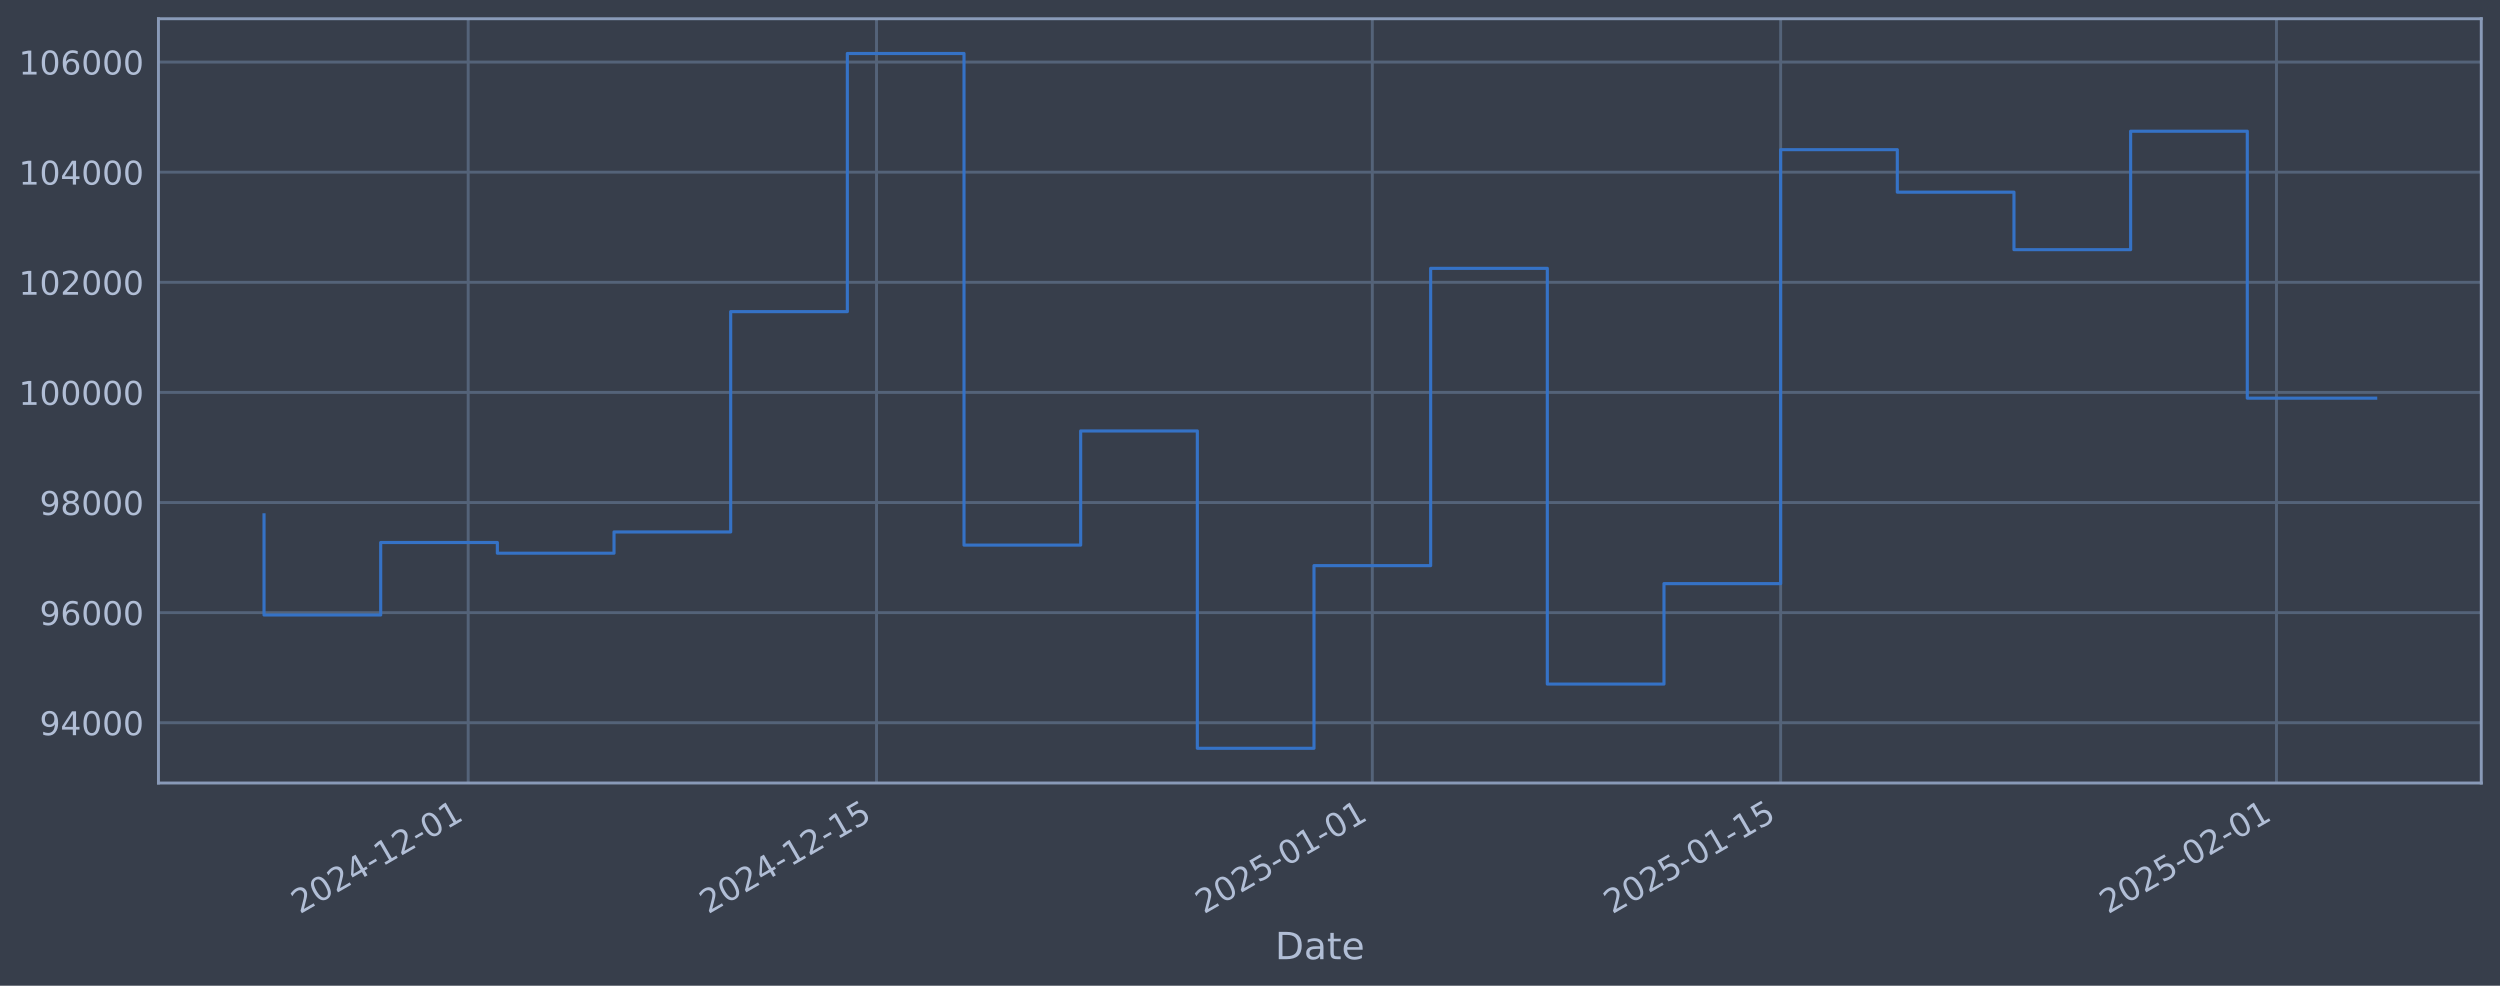
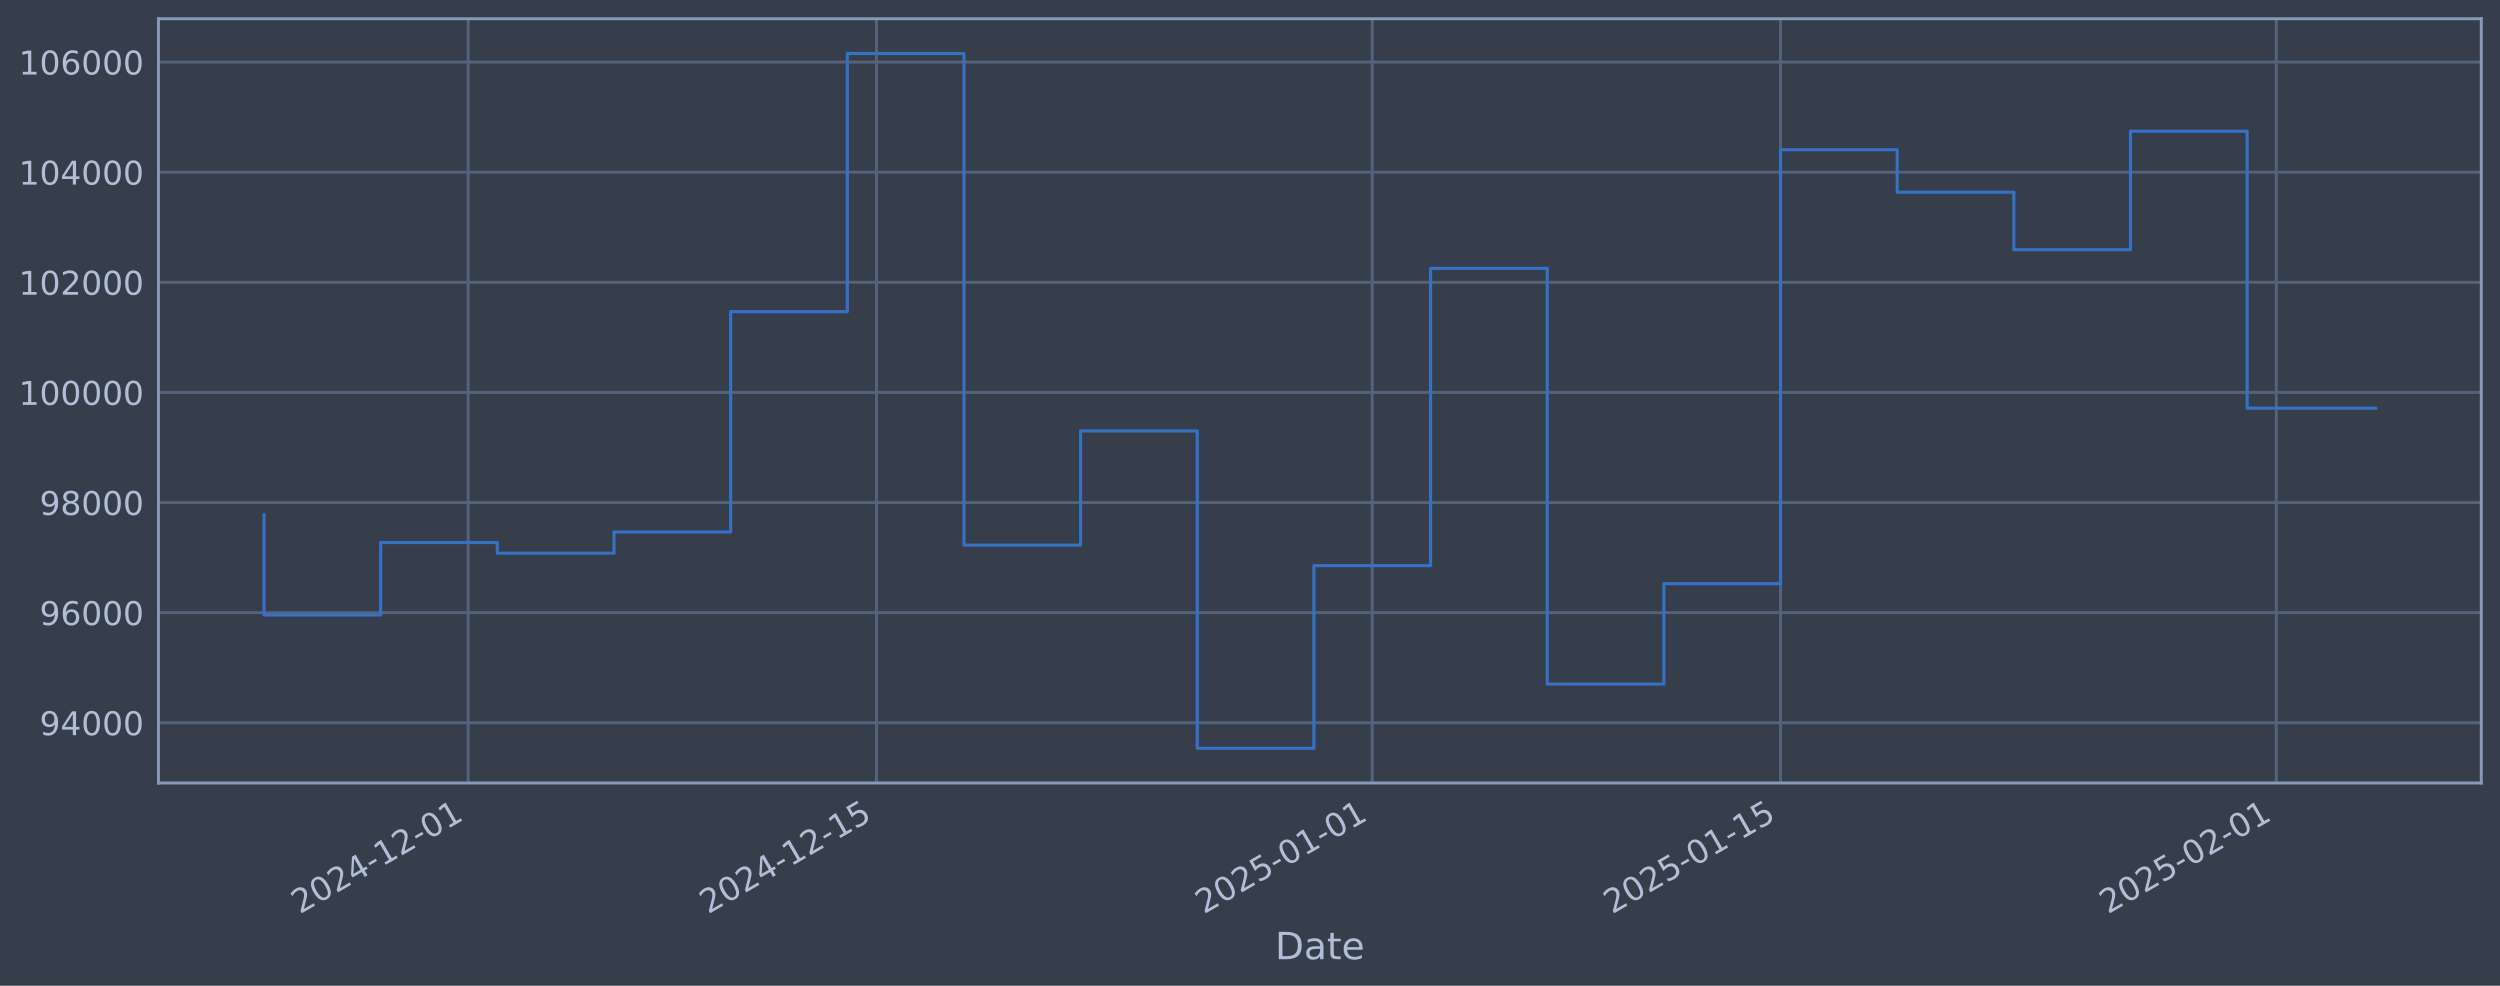
<svg xmlns="http://www.w3.org/2000/svg" xmlns:xlink="http://www.w3.org/1999/xlink" width="960.9pt" height="378.87pt" viewBox="0 0 960.9 378.87" version="1.1">
  <defs>
    <style type="text/css">*{stroke-linejoin: round; stroke-linecap: butt}</style>
  </defs>
  <g id="figure_1">
    <g id="patch_1">
      <path d="M 0 378.87  L 960.9 378.87  L 960.9 0  L 0 0  z " style="fill: #373e4b" />
    </g>
    <g id="axes_1">
      <g id="patch_2">
        <path d="M 60.901 300.96  L 953.701 300.96  L 953.701 7.2  L 60.901 7.2  z " style="fill: #373e4b" />
      </g>
      <g id="matplotlib.axis_1">
        <g id="xtick_1">
          <g id="line2d_1">
-             <path d="M 179.953 300.96  L 179.953 7.2  " clip-path="url(#p21ba792761)" style="fill: none; stroke: #546379; stroke-width: 1.12; stroke-linecap: square" />
+             <path d="M 179.947 300.96  L 179.947 7.2  " clip-path="url(#pa566a1a98a)" style="fill: none; stroke: #546379; stroke-width: 1.12; stroke-linecap: square" />
          </g>
          <g id="line2d_2" />
          <g id="text_1">
-             <g style="fill: #b1bed6" transform="translate(115.2276 351.4642) rotate(-30) scale(0.126 -0.126)">
+             <g style="fill: #b1bed6" transform="translate(115.2217 351.4642) rotate(-30) scale(0.126 -0.126)">
              <defs>
                <path id="DejaVuSans-32" d="M 1228 531  L 3431 531  L 3431 0  L 469 0  L 469 531  Q 828 903 1448 1529  Q 2069 2156 2228 2338  Q 2531 2678 2651 2914  Q 2772 3150 2772 3378  Q 2772 3750 2511 3984  Q 2250 4219 1831 4219  Q 1534 4219 1204 4116  Q 875 4013 500 3803  L 500 4441  Q 881 4594 1212 4672  Q 1544 4750 1819 4750  Q 2544 4750 2975 4387  Q 3406 4025 3406 3419  Q 3406 3131 3298 2873  Q 3191 2616 2906 2266  Q 2828 2175 2409 1742  Q 1991 1309 1228 531  z " transform="scale(0.015625)" />
                <path id="DejaVuSans-30" d="M 2034 4250  Q 1547 4250 1301 3770  Q 1056 3291 1056 2328  Q 1056 1369 1301 889  Q 1547 409 2034 409  Q 2525 409 2770 889  Q 3016 1369 3016 2328  Q 3016 3291 2770 3770  Q 2525 4250 2034 4250  z M 2034 4750  Q 2819 4750 3233 4129  Q 3647 3509 3647 2328  Q 3647 1150 3233 529  Q 2819 -91 2034 -91  Q 1250 -91 836 529  Q 422 1150 422 2328  Q 422 3509 836 4129  Q 1250 4750 2034 4750  z " transform="scale(0.015625)" />
                <path id="DejaVuSans-34" d="M 2419 4116  L 825 1625  L 2419 1625  L 2419 4116  z M 2253 4666  L 3047 4666  L 3047 1625  L 3713 1625  L 3713 1100  L 3047 1100  L 3047 0  L 2419 0  L 2419 1100  L 313 1100  L 313 1709  L 2253 4666  z " transform="scale(0.015625)" />
                <path id="DejaVuSans-2d" d="M 313 2009  L 1997 2009  L 1997 1497  L 313 1497  L 313 2009  z " transform="scale(0.015625)" />
                <path id="DejaVuSans-31" d="M 794 531  L 1825 531  L 1825 4091  L 703 3866  L 703 4441  L 1819 4666  L 2450 4666  L 2450 531  L 3481 531  L 3481 0  L 794 0  L 794 531  z " transform="scale(0.015625)" />
              </defs>
              <use xlink:href="#DejaVuSans-32" />
              <use xlink:href="#DejaVuSans-30" transform="translate(63.62305 0)" />
              <use xlink:href="#DejaVuSans-32" transform="translate(127.2461 0)" />
              <use xlink:href="#DejaVuSans-34" transform="translate(190.8691 0)" />
              <use xlink:href="#DejaVuSans-2d" transform="translate(254.4922 0)" />
              <use xlink:href="#DejaVuSans-31" transform="translate(290.5762 0)" />
              <use xlink:href="#DejaVuSans-32" transform="translate(354.1992 0)" />
              <use xlink:href="#DejaVuSans-2d" transform="translate(417.8223 0)" />
              <use xlink:href="#DejaVuSans-30" transform="translate(453.9062 0)" />
              <use xlink:href="#DejaVuSans-31" transform="translate(517.5293 0)" />
            </g>
          </g>
        </g>
        <g id="xtick_2">
          <g id="line2d_3">
-             <path d="M 336.895 300.96  L 336.895 7.2  " clip-path="url(#p21ba792761)" style="fill: none; stroke: #546379; stroke-width: 1.12; stroke-linecap: square" />
+             <path d="M 336.877 300.96  L 336.877 7.2  " clip-path="url(#pa566a1a98a)" style="fill: none; stroke: #546379; stroke-width: 1.12; stroke-linecap: square" />
          </g>
          <g id="line2d_4" />
          <g id="text_2">
-             <g style="fill: #b1bed6" transform="translate(272.1693 351.4642) rotate(-30) scale(0.126 -0.126)">
+             <g style="fill: #b1bed6" transform="translate(272.1514 351.4642) rotate(-30) scale(0.126 -0.126)">
              <defs>
                <path id="DejaVuSans-35" d="M 691 4666  L 3169 4666  L 3169 4134  L 1269 4134  L 1269 2991  Q 1406 3038 1543 3061  Q 1681 3084 1819 3084  Q 2600 3084 3056 2656  Q 3513 2228 3513 1497  Q 3513 744 3044 326  Q 2575 -91 1722 -91  Q 1428 -91 1123 -41  Q 819 9 494 109  L 494 744  Q 775 591 1075 516  Q 1375 441 1709 441  Q 2250 441 2565 725  Q 2881 1009 2881 1497  Q 2881 1984 2565 2268  Q 2250 2553 1709 2553  Q 1456 2553 1204 2497  Q 953 2441 691 2322  L 691 4666  z " transform="scale(0.015625)" />
              </defs>
              <use xlink:href="#DejaVuSans-32" />
              <use xlink:href="#DejaVuSans-30" transform="translate(63.62305 0)" />
              <use xlink:href="#DejaVuSans-32" transform="translate(127.2461 0)" />
              <use xlink:href="#DejaVuSans-34" transform="translate(190.8691 0)" />
              <use xlink:href="#DejaVuSans-2d" transform="translate(254.4922 0)" />
              <use xlink:href="#DejaVuSans-31" transform="translate(290.5762 0)" />
              <use xlink:href="#DejaVuSans-32" transform="translate(354.1992 0)" />
              <use xlink:href="#DejaVuSans-2d" transform="translate(417.8223 0)" />
              <use xlink:href="#DejaVuSans-31" transform="translate(453.9062 0)" />
              <use xlink:href="#DejaVuSans-35" transform="translate(517.5293 0)" />
            </g>
          </g>
        </g>
        <g id="xtick_3">
          <g id="line2d_5">
-             <path d="M 527.467 300.96  L 527.467 7.2  " clip-path="url(#p21ba792761)" style="fill: none; stroke: #546379; stroke-width: 1.12; stroke-linecap: square" />
+             <path d="M 527.434 300.96  L 527.434 7.2  " clip-path="url(#pa566a1a98a)" style="fill: none; stroke: #546379; stroke-width: 1.12; stroke-linecap: square" />
          </g>
          <g id="line2d_6" />
          <g id="text_3">
-             <g style="fill: #b1bed6" transform="translate(462.7413 351.4642) rotate(-30) scale(0.126 -0.126)">
+             <g style="fill: #b1bed6" transform="translate(462.709 351.4642) rotate(-30) scale(0.126 -0.126)">
              <use xlink:href="#DejaVuSans-32" />
              <use xlink:href="#DejaVuSans-30" transform="translate(63.62305 0)" />
              <use xlink:href="#DejaVuSans-32" transform="translate(127.2461 0)" />
              <use xlink:href="#DejaVuSans-35" transform="translate(190.8691 0)" />
              <use xlink:href="#DejaVuSans-2d" transform="translate(254.4922 0)" />
              <use xlink:href="#DejaVuSans-30" transform="translate(290.5762 0)" />
              <use xlink:href="#DejaVuSans-31" transform="translate(354.1992 0)" />
              <use xlink:href="#DejaVuSans-2d" transform="translate(417.8223 0)" />
              <use xlink:href="#DejaVuSans-30" transform="translate(453.9062 0)" />
              <use xlink:href="#DejaVuSans-31" transform="translate(517.5293 0)" />
            </g>
          </g>
        </g>
        <g id="xtick_4">
          <g id="line2d_7">
-             <path d="M 684.409 300.96  L 684.409 7.2  " clip-path="url(#p21ba792761)" style="fill: none; stroke: #546379; stroke-width: 1.12; stroke-linecap: square" />
+             <path d="M 684.364 300.96  L 684.364 7.2  " clip-path="url(#pa566a1a98a)" style="fill: none; stroke: #546379; stroke-width: 1.12; stroke-linecap: square" />
          </g>
          <g id="line2d_8" />
          <g id="text_4">
-             <g style="fill: #b1bed6" transform="translate(619.683 351.4642) rotate(-30) scale(0.126 -0.126)">
+             <g style="fill: #b1bed6" transform="translate(619.6387 351.4642) rotate(-30) scale(0.126 -0.126)">
              <use xlink:href="#DejaVuSans-32" />
              <use xlink:href="#DejaVuSans-30" transform="translate(63.62305 0)" />
              <use xlink:href="#DejaVuSans-32" transform="translate(127.2461 0)" />
              <use xlink:href="#DejaVuSans-35" transform="translate(190.8691 0)" />
              <use xlink:href="#DejaVuSans-2d" transform="translate(254.4922 0)" />
              <use xlink:href="#DejaVuSans-30" transform="translate(290.5762 0)" />
              <use xlink:href="#DejaVuSans-31" transform="translate(354.1992 0)" />
              <use xlink:href="#DejaVuSans-2d" transform="translate(417.8223 0)" />
              <use xlink:href="#DejaVuSans-31" transform="translate(453.9062 0)" />
              <use xlink:href="#DejaVuSans-35" transform="translate(517.5293 0)" />
            </g>
          </g>
        </g>
        <g id="xtick_5">
          <g id="line2d_9">
-             <path d="M 874.981 300.96  L 874.981 7.2  " clip-path="url(#p21ba792761)" style="fill: none; stroke: #546379; stroke-width: 1.12; stroke-linecap: square" />
+             <path d="M 874.922 300.96  L 874.922 7.2  " clip-path="url(#pa566a1a98a)" style="fill: none; stroke: #546379; stroke-width: 1.12; stroke-linecap: square" />
          </g>
          <g id="line2d_10" />
          <g id="text_5">
-             <g style="fill: #b1bed6" transform="translate(810.255 351.4642) rotate(-30) scale(0.126 -0.126)">
+             <g style="fill: #b1bed6" transform="translate(810.1963 351.4642) rotate(-30) scale(0.126 -0.126)">
              <use xlink:href="#DejaVuSans-32" />
              <use xlink:href="#DejaVuSans-30" transform="translate(63.62305 0)" />
              <use xlink:href="#DejaVuSans-32" transform="translate(127.2461 0)" />
              <use xlink:href="#DejaVuSans-35" transform="translate(190.8691 0)" />
              <use xlink:href="#DejaVuSans-2d" transform="translate(254.4922 0)" />
              <use xlink:href="#DejaVuSans-30" transform="translate(290.5762 0)" />
              <use xlink:href="#DejaVuSans-32" transform="translate(354.1992 0)" />
              <use xlink:href="#DejaVuSans-2d" transform="translate(417.8223 0)" />
              <use xlink:href="#DejaVuSans-30" transform="translate(453.9062 0)" />
              <use xlink:href="#DejaVuSans-31" transform="translate(517.5293 0)" />
            </g>
          </g>
        </g>
        <g id="text_6">
          <g style="fill: #b1bed6" transform="translate(490.0914 368.6753) scale(0.144 -0.144)">
            <defs>
              <path id="DejaVuSans-44" d="M 1259 4147  L 1259 519  L 2022 519  Q 2988 519 3436 956  Q 3884 1394 3884 2338  Q 3884 3275 3436 3711  Q 2988 4147 2022 4147  L 1259 4147  z M 628 4666  L 1925 4666  Q 3281 4666 3915 4102  Q 4550 3538 4550 2338  Q 4550 1131 3912 565  Q 3275 0 1925 0  L 628 0  L 628 4666  z " transform="scale(0.015625)" />
              <path id="DejaVuSans-61" d="M 2194 1759  Q 1497 1759 1228 1600  Q 959 1441 959 1056  Q 959 750 1161 570  Q 1363 391 1709 391  Q 2188 391 2477 730  Q 2766 1069 2766 1631  L 2766 1759  L 2194 1759  z M 3341 1997  L 3341 0  L 2766 0  L 2766 531  Q 2569 213 2275 61  Q 1981 -91 1556 -91  Q 1019 -91 701 211  Q 384 513 384 1019  Q 384 1609 779 1909  Q 1175 2209 1959 2209  L 2766 2209  L 2766 2266  Q 2766 2663 2505 2880  Q 2244 3097 1772 3097  Q 1472 3097 1187 3025  Q 903 2953 641 2809  L 641 3341  Q 956 3463 1253 3523  Q 1550 3584 1831 3584  Q 2591 3584 2966 3190  Q 3341 2797 3341 1997  z " transform="scale(0.015625)" />
              <path id="DejaVuSans-74" d="M 1172 4494  L 1172 3500  L 2356 3500  L 2356 3053  L 1172 3053  L 1172 1153  Q 1172 725 1289 603  Q 1406 481 1766 481  L 2356 481  L 2356 0  L 1766 0  Q 1100 0 847 248  Q 594 497 594 1153  L 594 3053  L 172 3053  L 172 3500  L 594 3500  L 594 4494  L 1172 4494  z " transform="scale(0.015625)" />
              <path id="DejaVuSans-65" d="M 3597 1894  L 3597 1613  L 953 1613  Q 991 1019 1311 708  Q 1631 397 2203 397  Q 2534 397 2845 478  Q 3156 559 3463 722  L 3463 178  Q 3153 47 2828 -22  Q 2503 -91 2169 -91  Q 1331 -91 842 396  Q 353 884 353 1716  Q 353 2575 817 3079  Q 1281 3584 2069 3584  Q 2775 3584 3186 3129  Q 3597 2675 3597 1894  z M 3022 2063  Q 3016 2534 2758 2815  Q 2500 3097 2075 3097  Q 1594 3097 1305 2825  Q 1016 2553 972 2059  L 3022 2063  z " transform="scale(0.015625)" />
            </defs>
            <use xlink:href="#DejaVuSans-44" />
            <use xlink:href="#DejaVuSans-61" transform="translate(77.00195 0)" />
            <use xlink:href="#DejaVuSans-74" transform="translate(138.2812 0)" />
            <use xlink:href="#DejaVuSans-65" transform="translate(177.4902 0)" />
          </g>
        </g>
      </g>
      <g id="matplotlib.axis_2">
        <g id="ytick_1">
          <g id="line2d_11">
-             <path d="M 60.901 277.797  L 953.701 277.797  " clip-path="url(#p21ba792761)" style="fill: none; stroke: #546379; stroke-width: 1.12; stroke-linecap: square" />
+             <path d="M 60.901 277.797  L 953.701 277.797  " clip-path="url(#pa566a1a98a)" style="fill: none; stroke: #546379; stroke-width: 1.12; stroke-linecap: square" />
          </g>
          <g id="line2d_12" />
          <g id="text_7">
            <g style="fill: #b1bed6" transform="translate(15.21675 282.5841) scale(0.126 -0.126)">
              <defs>
                <path id="DejaVuSans-39" d="M 703 97  L 703 672  Q 941 559 1184 500  Q 1428 441 1663 441  Q 2288 441 2617 861  Q 2947 1281 2994 2138  Q 2813 1869 2534 1725  Q 2256 1581 1919 1581  Q 1219 1581 811 2004  Q 403 2428 403 3163  Q 403 3881 828 4315  Q 1253 4750 1959 4750  Q 2769 4750 3195 4129  Q 3622 3509 3622 2328  Q 3622 1225 3098 567  Q 2575 -91 1691 -91  Q 1453 -91 1209 -44  Q 966 3 703 97  z M 1959 2075  Q 2384 2075 2632 2365  Q 2881 2656 2881 3163  Q 2881 3666 2632 3958  Q 2384 4250 1959 4250  Q 1534 4250 1286 3958  Q 1038 3666 1038 3163  Q 1038 2656 1286 2365  Q 1534 2075 1959 2075  z " transform="scale(0.015625)" />
              </defs>
              <use xlink:href="#DejaVuSans-39" />
              <use xlink:href="#DejaVuSans-34" transform="translate(63.62305 0)" />
              <use xlink:href="#DejaVuSans-30" transform="translate(127.2461 0)" />
              <use xlink:href="#DejaVuSans-30" transform="translate(190.8691 0)" />
              <use xlink:href="#DejaVuSans-30" transform="translate(254.4922 0)" />
            </g>
          </g>
        </g>
        <g id="ytick_2">
          <g id="line2d_13">
-             <path d="M 60.901 235.473  L 953.701 235.473  " clip-path="url(#p21ba792761)" style="fill: none; stroke: #546379; stroke-width: 1.12; stroke-linecap: square" />
+             <path d="M 60.901 235.473  L 953.701 235.473  " clip-path="url(#pa566a1a98a)" style="fill: none; stroke: #546379; stroke-width: 1.12; stroke-linecap: square" />
          </g>
          <g id="line2d_14" />
          <g id="text_8">
            <g style="fill: #b1bed6" transform="translate(15.21675 240.2602) scale(0.126 -0.126)">
              <defs>
                <path id="DejaVuSans-36" d="M 2113 2584  Q 1688 2584 1439 2293  Q 1191 2003 1191 1497  Q 1191 994 1439 701  Q 1688 409 2113 409  Q 2538 409 2786 701  Q 3034 994 3034 1497  Q 3034 2003 2786 2293  Q 2538 2584 2113 2584  z M 3366 4563  L 3366 3988  Q 3128 4100 2886 4159  Q 2644 4219 2406 4219  Q 1781 4219 1451 3797  Q 1122 3375 1075 2522  Q 1259 2794 1537 2939  Q 1816 3084 2150 3084  Q 2853 3084 3261 2657  Q 3669 2231 3669 1497  Q 3669 778 3244 343  Q 2819 -91 2113 -91  Q 1303 -91 875 529  Q 447 1150 447 2328  Q 447 3434 972 4092  Q 1497 4750 2381 4750  Q 2619 4750 2861 4703  Q 3103 4656 3366 4563  z " transform="scale(0.015625)" />
              </defs>
              <use xlink:href="#DejaVuSans-39" />
              <use xlink:href="#DejaVuSans-36" transform="translate(63.62305 0)" />
              <use xlink:href="#DejaVuSans-30" transform="translate(127.2461 0)" />
              <use xlink:href="#DejaVuSans-30" transform="translate(190.8691 0)" />
              <use xlink:href="#DejaVuSans-30" transform="translate(254.4922 0)" />
            </g>
          </g>
        </g>
        <g id="ytick_3">
          <g id="line2d_15">
-             <path d="M 60.901 193.149  L 953.701 193.149  " clip-path="url(#p21ba792761)" style="fill: none; stroke: #546379; stroke-width: 1.12; stroke-linecap: square" />
+             <path d="M 60.901 193.149  L 953.701 193.149  " clip-path="url(#pa566a1a98a)" style="fill: none; stroke: #546379; stroke-width: 1.12; stroke-linecap: square" />
          </g>
          <g id="line2d_16" />
          <g id="text_9">
            <g style="fill: #b1bed6" transform="translate(15.21675 197.9364) scale(0.126 -0.126)">
              <defs>
                <path id="DejaVuSans-38" d="M 2034 2216  Q 1584 2216 1326 1975  Q 1069 1734 1069 1313  Q 1069 891 1326 650  Q 1584 409 2034 409  Q 2484 409 2743 651  Q 3003 894 3003 1313  Q 3003 1734 2745 1975  Q 2488 2216 2034 2216  z M 1403 2484  Q 997 2584 770 2862  Q 544 3141 544 3541  Q 544 4100 942 4425  Q 1341 4750 2034 4750  Q 2731 4750 3128 4425  Q 3525 4100 3525 3541  Q 3525 3141 3298 2862  Q 3072 2584 2669 2484  Q 3125 2378 3379 2068  Q 3634 1759 3634 1313  Q 3634 634 3220 271  Q 2806 -91 2034 -91  Q 1263 -91 848 271  Q 434 634 434 1313  Q 434 1759 690 2068  Q 947 2378 1403 2484  z M 1172 3481  Q 1172 3119 1398 2916  Q 1625 2713 2034 2713  Q 2441 2713 2670 2916  Q 2900 3119 2900 3481  Q 2900 3844 2670 4047  Q 2441 4250 2034 4250  Q 1625 4250 1398 4047  Q 1172 3844 1172 3481  z " transform="scale(0.015625)" />
              </defs>
              <use xlink:href="#DejaVuSans-39" />
              <use xlink:href="#DejaVuSans-38" transform="translate(63.62305 0)" />
              <use xlink:href="#DejaVuSans-30" transform="translate(127.2461 0)" />
              <use xlink:href="#DejaVuSans-30" transform="translate(190.8691 0)" />
              <use xlink:href="#DejaVuSans-30" transform="translate(254.4922 0)" />
            </g>
          </g>
        </g>
        <g id="ytick_4">
          <g id="line2d_17">
-             <path d="M 60.901 150.826  L 953.701 150.826  " clip-path="url(#p21ba792761)" style="fill: none; stroke: #546379; stroke-width: 1.12; stroke-linecap: square" />
+             <path d="M 60.901 150.826  L 953.701 150.826  " clip-path="url(#pa566a1a98a)" style="fill: none; stroke: #546379; stroke-width: 1.12; stroke-linecap: square" />
          </g>
          <g id="line2d_18" />
          <g id="text_10">
            <g style="fill: #b1bed6" transform="translate(7.2 155.6126) scale(0.126 -0.126)">
              <use xlink:href="#DejaVuSans-31" />
              <use xlink:href="#DejaVuSans-30" transform="translate(63.62305 0)" />
              <use xlink:href="#DejaVuSans-30" transform="translate(127.2461 0)" />
              <use xlink:href="#DejaVuSans-30" transform="translate(190.8691 0)" />
              <use xlink:href="#DejaVuSans-30" transform="translate(254.4922 0)" />
              <use xlink:href="#DejaVuSans-30" transform="translate(318.1152 0)" />
            </g>
          </g>
        </g>
        <g id="ytick_5">
          <g id="line2d_19">
-             <path d="M 60.901 108.502  L 953.701 108.502  " clip-path="url(#p21ba792761)" style="fill: none; stroke: #546379; stroke-width: 1.12; stroke-linecap: square" />
+             <path d="M 60.901 108.502  L 953.701 108.502  " clip-path="url(#pa566a1a98a)" style="fill: none; stroke: #546379; stroke-width: 1.12; stroke-linecap: square" />
          </g>
          <g id="line2d_20" />
          <g id="text_11">
            <g style="fill: #b1bed6" transform="translate(7.2 113.2888) scale(0.126 -0.126)">
              <use xlink:href="#DejaVuSans-31" />
              <use xlink:href="#DejaVuSans-30" transform="translate(63.62305 0)" />
              <use xlink:href="#DejaVuSans-32" transform="translate(127.2461 0)" />
              <use xlink:href="#DejaVuSans-30" transform="translate(190.8691 0)" />
              <use xlink:href="#DejaVuSans-30" transform="translate(254.4922 0)" />
              <use xlink:href="#DejaVuSans-30" transform="translate(318.1152 0)" />
            </g>
          </g>
        </g>
        <g id="ytick_6">
          <g id="line2d_21">
-             <path d="M 60.901 66.178  L 953.701 66.178  " clip-path="url(#p21ba792761)" style="fill: none; stroke: #546379; stroke-width: 1.12; stroke-linecap: square" />
+             <path d="M 60.901 66.178  L 953.701 66.178  " clip-path="url(#pa566a1a98a)" style="fill: none; stroke: #546379; stroke-width: 1.12; stroke-linecap: square" />
          </g>
          <g id="line2d_22" />
          <g id="text_12">
            <g style="fill: #b1bed6" transform="translate(7.2 70.96502) scale(0.126 -0.126)">
              <use xlink:href="#DejaVuSans-31" />
              <use xlink:href="#DejaVuSans-30" transform="translate(63.62305 0)" />
              <use xlink:href="#DejaVuSans-34" transform="translate(127.2461 0)" />
              <use xlink:href="#DejaVuSans-30" transform="translate(190.8691 0)" />
              <use xlink:href="#DejaVuSans-30" transform="translate(254.4922 0)" />
              <use xlink:href="#DejaVuSans-30" transform="translate(318.1152 0)" />
            </g>
          </g>
        </g>
        <g id="ytick_7">
          <g id="line2d_23">
-             <path d="M 60.901 23.854  L 953.701 23.854  " clip-path="url(#p21ba792761)" style="fill: none; stroke: #546379; stroke-width: 1.12; stroke-linecap: square" />
+             <path d="M 60.901 23.854  L 953.701 23.854  " clip-path="url(#pa566a1a98a)" style="fill: none; stroke: #546379; stroke-width: 1.12; stroke-linecap: square" />
          </g>
          <g id="line2d_24" />
          <g id="text_13">
            <g style="fill: #b1bed6" transform="translate(7.2 28.64121) scale(0.126 -0.126)">
              <use xlink:href="#DejaVuSans-31" />
              <use xlink:href="#DejaVuSans-30" transform="translate(63.62305 0)" />
              <use xlink:href="#DejaVuSans-36" transform="translate(127.2461 0)" />
              <use xlink:href="#DejaVuSans-30" transform="translate(190.8691 0)" />
              <use xlink:href="#DejaVuSans-30" transform="translate(254.4922 0)" />
              <use xlink:href="#DejaVuSans-30" transform="translate(318.1152 0)" />
            </g>
          </g>
        </g>
      </g>
      <g id="line2d_25">
-         <path d="M 101.482 197.87  L 101.482 236.383  L 146.323 236.383  L 146.323 208.521  L 191.163 208.521  L 191.163 212.628  L 236.004 212.628  L 236.004 204.459  L 280.844 204.459  L 280.844 119.77  L 325.685 119.77  L 325.685 20.553  L 370.525 20.553  L 370.525 209.517  L 415.366 209.517  L 415.366 165.636  L 460.206 165.636  L 460.206 287.607  L 505.047 287.607  L 505.047 217.409  L 549.887 217.409  L 549.887 103.141  L 594.728 103.141  L 594.728 262.927  L 639.568 262.927  L 639.568 224.318  L 684.409 224.318  L 684.409 57.525  L 729.249 57.525  L 729.249 73.859  L 774.089 73.859  L 774.089 95.961  L 818.93 95.961  L 818.93 50.434  L 863.77 50.434  L 863.77 153.044  L 913.119 153.044  " clip-path="url(#p21ba792761)" style="fill: none; stroke: #3572c6; stroke-width: 1.2; stroke-linecap: square" />
+         <path d="M 101.482 197.87  L 101.482 236.383  L 146.319 236.383  L 146.319 208.521  L 191.156 208.521  L 191.156 212.628  L 235.994 212.628  L 235.994 204.459  L 280.831 204.459  L 280.831 119.77  L 325.668 119.77  L 325.668 20.553  L 370.505 20.553  L 370.505 209.517  L 415.342 209.517  L 415.342 165.636  L 460.179 165.636  L 460.179 287.607  L 505.016 287.607  L 505.016 217.409  L 549.853 217.409  L 549.853 103.141  L 594.69 103.141  L 594.69 262.927  L 639.527 262.927  L 639.527 224.318  L 684.364 224.318  L 684.364 57.525  L 729.201 57.525  L 729.201 73.859  L 774.038 73.859  L 774.038 95.961  L 818.875 95.961  L 818.875 50.434  L 863.713 50.434  L 863.713 156.891  L 913.119 156.891  " clip-path="url(#pa566a1a98a)" style="fill: none; stroke: #3572c6; stroke-width: 1.2; stroke-linecap: square" />
      </g>
      <g id="patch_3">
        <path d="M 60.901 300.96  L 60.901 7.2  " style="fill: none; stroke: #899ab8; stroke-width: 1.12; stroke-linejoin: miter; stroke-linecap: square" />
      </g>
      <g id="patch_4">
        <path d="M 953.701 300.96  L 953.701 7.2  " style="fill: none; stroke: #899ab8; stroke-width: 1.12; stroke-linejoin: miter; stroke-linecap: square" />
      </g>
      <g id="patch_5">
        <path d="M 60.901 300.96  L 953.701 300.96  " style="fill: none; stroke: #899ab8; stroke-width: 1.12; stroke-linejoin: miter; stroke-linecap: square" />
      </g>
      <g id="patch_6">
        <path d="M 60.901 7.2  L 953.701 7.2  " style="fill: none; stroke: #899ab8; stroke-width: 1.12; stroke-linejoin: miter; stroke-linecap: square" />
      </g>
    </g>
  </g>
  <defs>
-     <clipPath id="p21ba792761">
+     <clipPath id="pa566a1a98a">
      <rect x="60.901" y="7.2" width="892.8" height="293.76" />
    </clipPath>
  </defs>
</svg>
